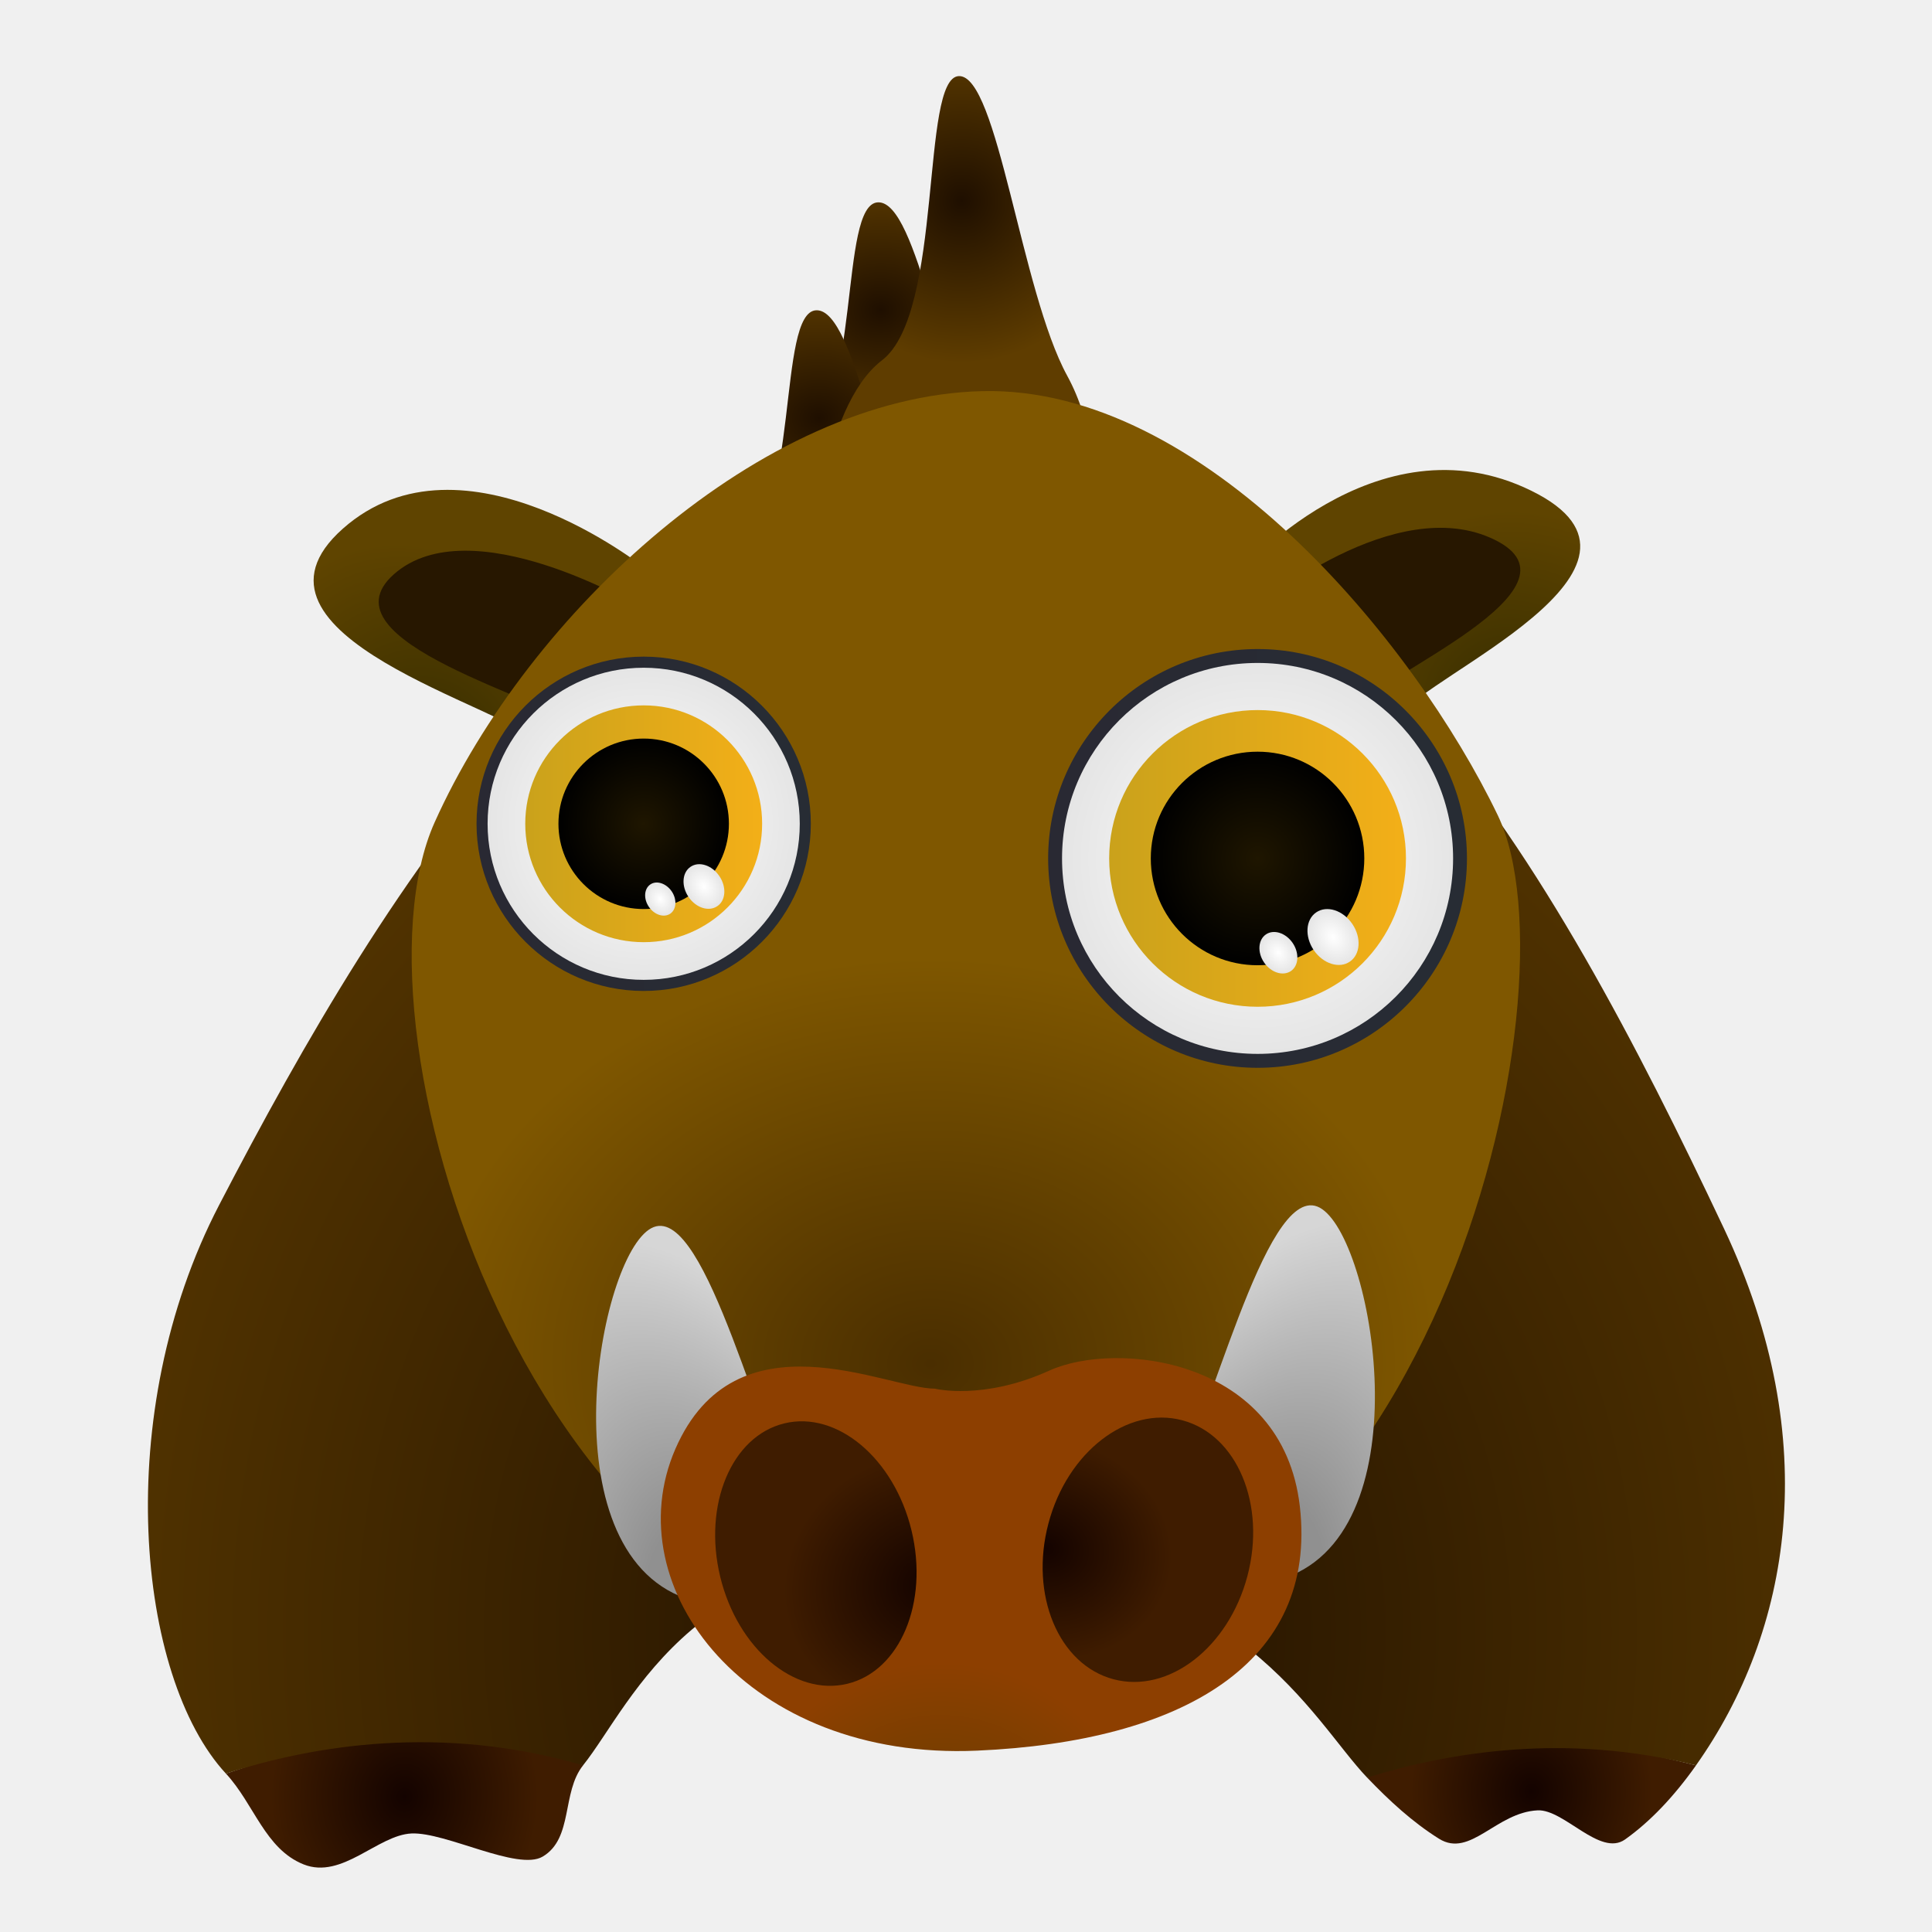
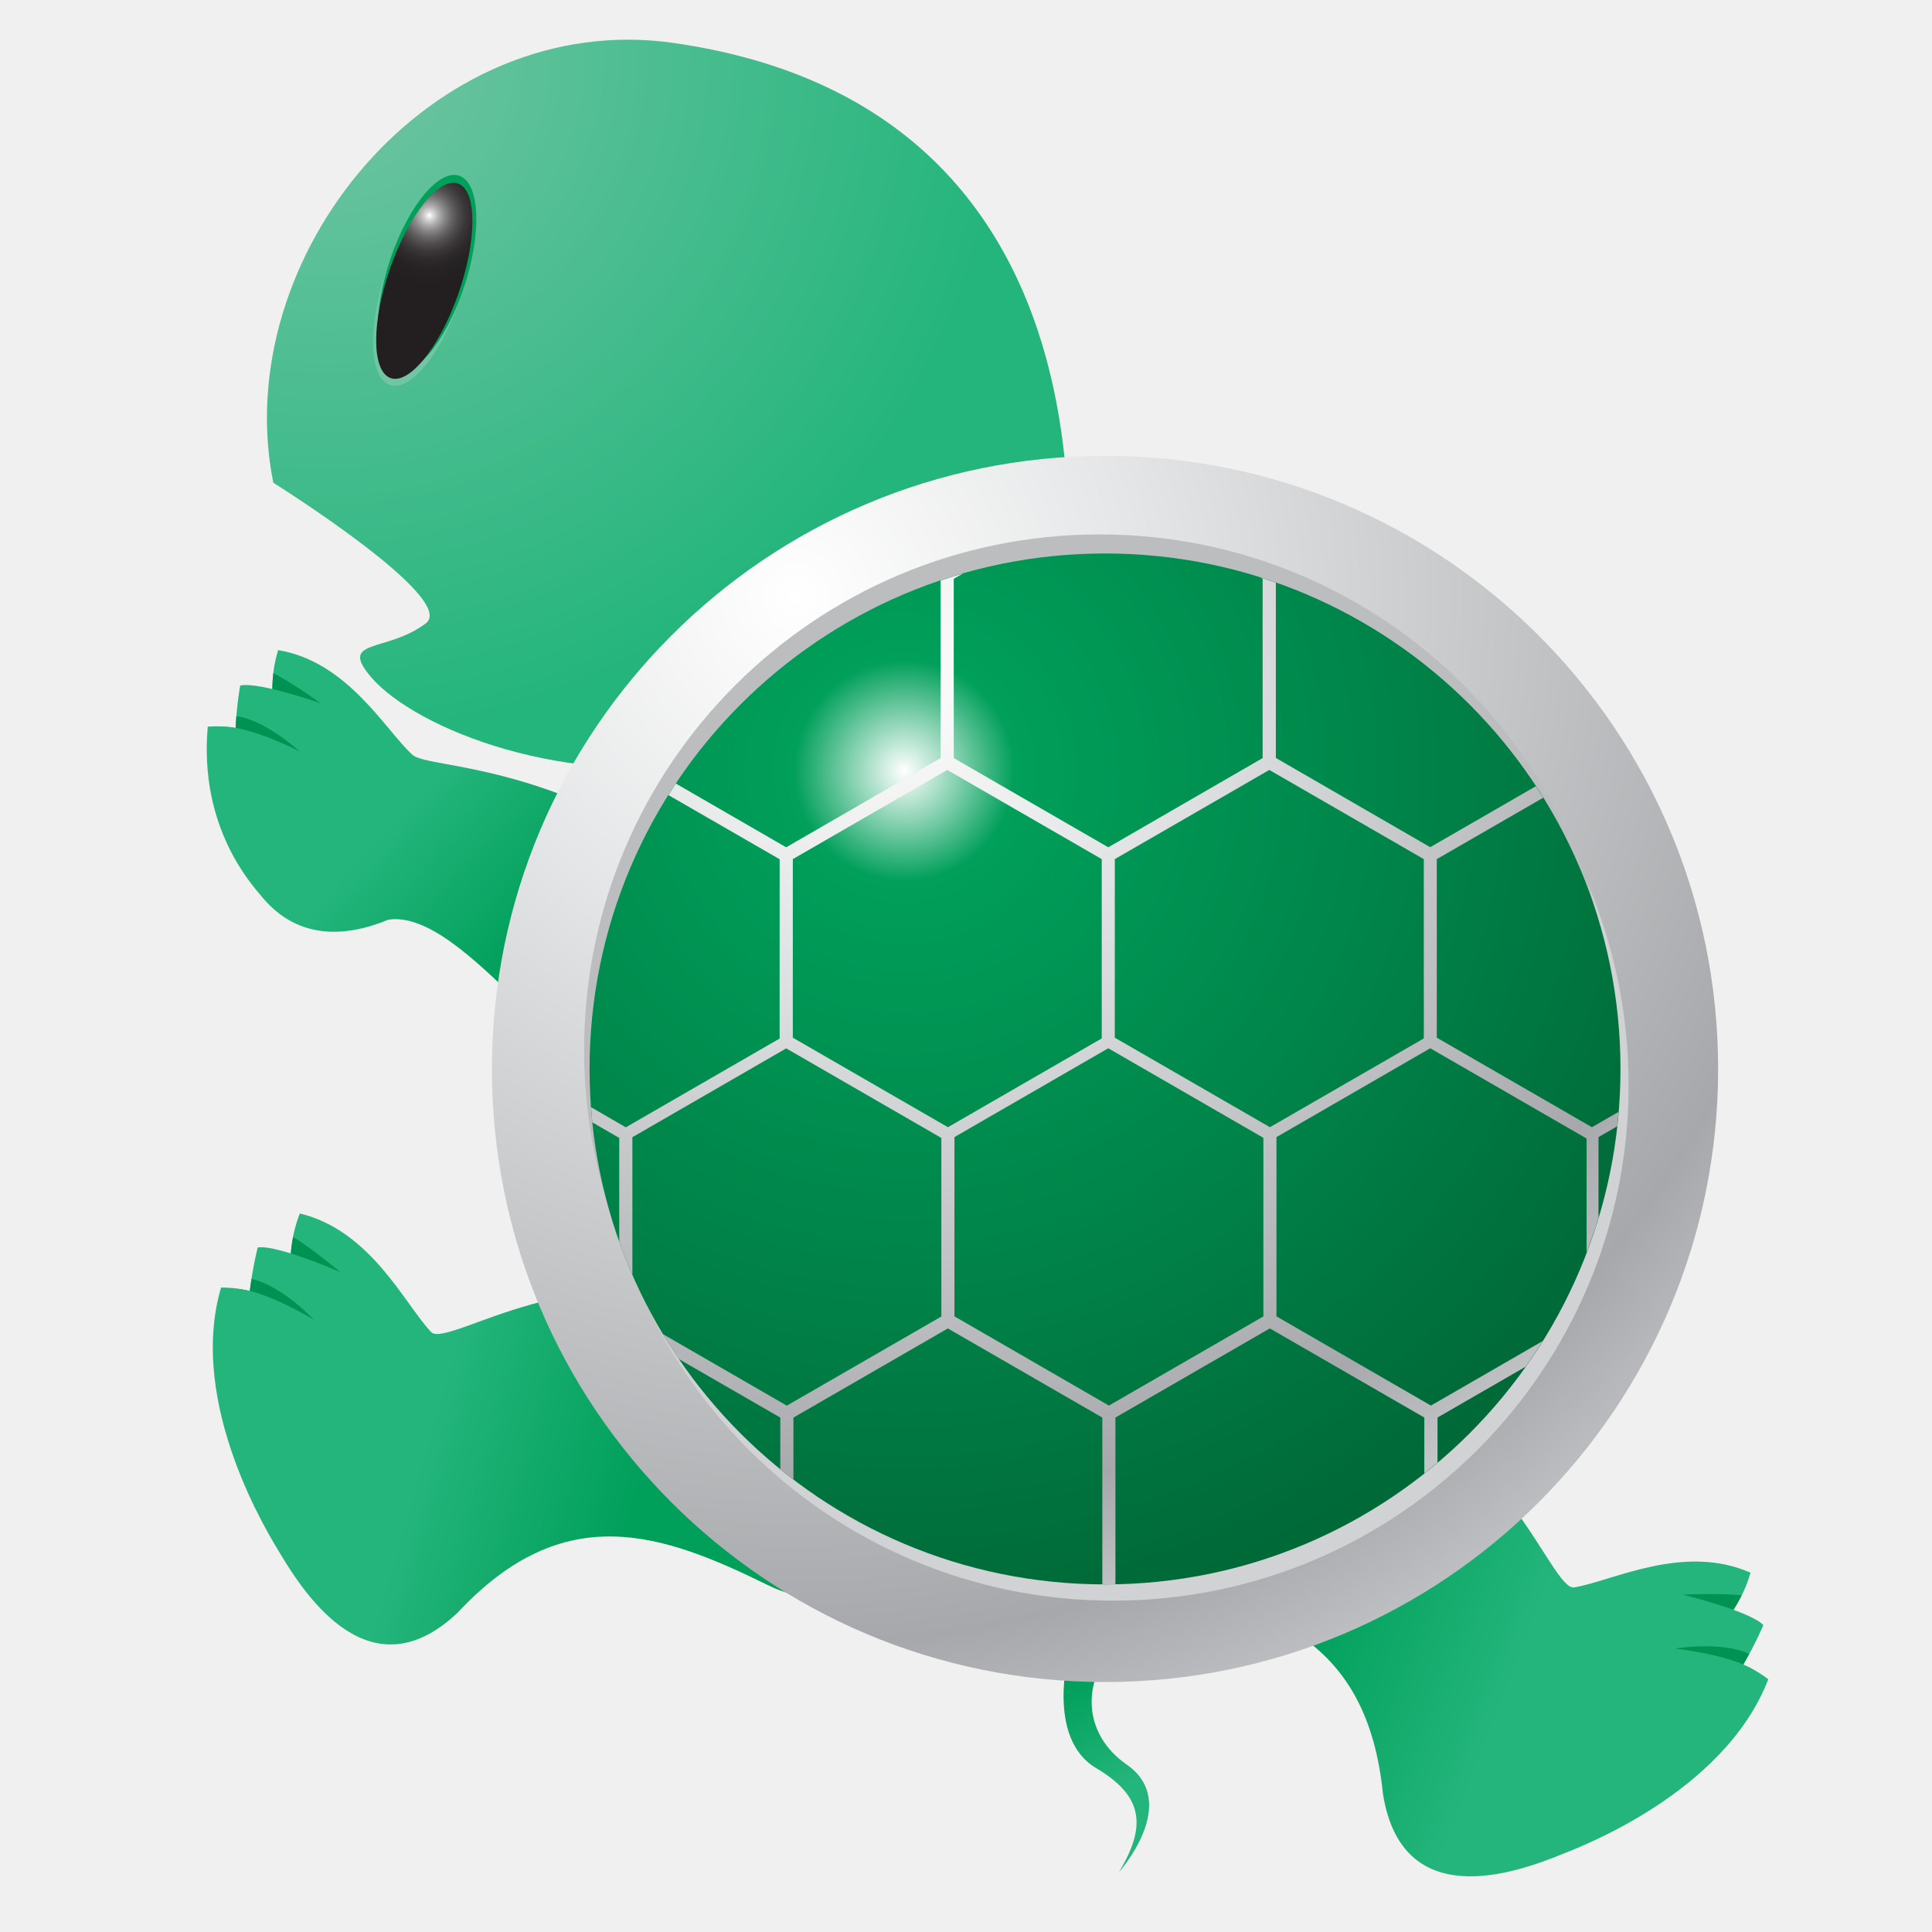
- <svg xmlns="http://www.w3.org/2000/svg" version="1.1" id="图层_1" x="0px" y="0px" width="100px" height="100px" viewBox="0 0 100 100" enable-background="new 0 0 100 100" xml:space="preserve">
+ <svg xmlns="http://www.w3.org/2000/svg" version="1.1" id="图层_1" x="0px" y="0px" width="50px" height="50px" viewBox="0 0 50 50" enable-background="new 0 0 50 50" xml:space="preserve">
  <g>
+     <linearGradient id="SVGID_1_" gradientUnits="userSpaceOnUse" x1="18.74" y1="-88.102" x2="17.249" y2="-90.813" gradientTransform="matrix(1 0 0 1 10.3892 134.3257)">
+       <stop offset="0" style="stop-color:#24B57C" />
+       <stop offset="1" style="stop-color:#009F5A" />
+     </linearGradient>
+     <path fill="url(#SVGID_1_)" d="M27.67,42.728c0,0-0.618,2.253,0.698,3.03c1.199,0.712,1.327,1.476,0.59,2.692   c0,0,1.613-1.798,0.205-2.78c-1.199-0.837-1.005-2.114-0.597-2.656C28.973,42.473,27.67,42.728,27.67,42.728z" />
+     <radialGradient id="SVGID_2_" cx="-1.929" cy="-132.961" r="17.689" gradientTransform="matrix(1 0 0 1 10.3892 134.3257)" gradientUnits="userSpaceOnUse">
+       <stop offset="0" style="stop-color:#72C5A4" />
+       <stop offset="1" style="stop-color:#24B57C" />
+     </radialGradient>
+     <path fill="url(#SVGID_2_)" d="M17.451,1.114C11.15,0.202,5.902,6.64,7.073,12.493c0,0,4.786,2.997,3.949,3.637   c-1.007,0.77-2.292,0.383-1.407,1.407c1.139,1.316,5.088,2.935,9.223,2.12c7.863-1.551,8.387-1.398,8.387-1.398   S30.786,3.041,17.451,1.114z" />
    <g>
-       <radialGradient id="SVGID_1_" cx="79.275" cy="86.277" r="6.25" gradientTransform="matrix(1 0 0 1.1273 0 -4.5265)" gradientUnits="userSpaceOnUse">
-         <stop offset="0" style="stop-color:#140300" />
-         <stop offset="1" style="stop-color:#3F1C00" />
-       </radialGradient>
-       <path fill="url(#SVGID_1_)" d="M70.764,92.008c1.124,1.175,2.343,2.305,3.718,3.164c1.62,1.013,2.952-1.364,5.106-1.469    c1.371-0.063,3.23,2.422,4.525,1.507c1.296-0.92,2.533-2.222,3.673-3.835C81.079,89.683,75.597,89.313,70.764,92.008z" />
-       <radialGradient id="SVGID_2_" cx="20.937" cy="86.517" r="6.927" gradientTransform="matrix(1 0 0 1.1273 0 -4.5265)" gradientUnits="userSpaceOnUse">
-         <stop offset="0" style="stop-color:#140300" />
-         <stop offset="1" style="stop-color:#3F1C00" />
-       </radialGradient>
-       <path fill="url(#SVGID_2_)" d="M11.695,91.802c1.466,1.584,2.02,3.897,4.017,4.698c1.995,0.797,3.833-1.519,5.588-1.6    c1.772-0.08,5.502,1.959,6.787,1.198c1.595-0.941,0.974-3.321,2.093-4.724C22.897,87.315,16.191,90.343,11.695,91.802z" />
-       <radialGradient id="SVGID_3_" cx="51.625" cy="78.927" r="59.686" gradientTransform="matrix(1 0 0 1.1273 0 -4.5265)" gradientUnits="userSpaceOnUse">
-         <stop offset="0" style="stop-color:#1F0F00" />
-         <stop offset="1" style="stop-color:#5F3D00" />
-       </radialGradient>
-       <path fill="url(#SVGID_3_)" d="M89.239,63.603c-9.061-19.2-19.932-38.288-38.408-38.106C32.354,25.68,20.036,45.63,11.339,62.378    c-5.604,10.793-4.266,24.431,0.355,29.424c4.496-1.459,11.148-2.578,18.484-0.427c2.582-3.229,5.798-11.842,19.928-11.025    c14.13,0.815,17.792,8.659,20.656,11.658c4.262-1.326,10.315-2.325,17.022-0.633C92.685,84.452,94.428,74.604,89.239,63.603z" />
-     </g>
-     <radialGradient id="SVGID_4_" cx="93.255" cy="16.045" r="7.225" gradientTransform="matrix(1.1915 0 0 1 -65.5282 0)" gradientUnits="userSpaceOnUse">
-       <stop offset="0" style="stop-color:#1F0F00" />
-       <stop offset="1" style="stop-color:#5F3D00" />
-     </radialGradient>
-     <path fill="url(#SVGID_4_)" d="M37.657,32.161c0,0,0.411-6.884,3.705-9.006c3.294-2.119,2.026-12.629,4.089-12.682   c2.063-0.055,3.294,9.586,5.756,13.371c2.771,4.265,1.217,10.383-4.115,10.039C41.759,33.539,37.657,32.161,37.657,32.161z" />
-     <radialGradient id="SVGID_5_" cx="90.575" cy="21.633" r="7.225" gradientTransform="matrix(1.1915 0 0 1 -65.5282 0)" gradientUnits="userSpaceOnUse">
-       <stop offset="0" style="stop-color:#1F0F00" />
-       <stop offset="1" style="stop-color:#5F3D00" />
-     </radialGradient>
-     <path fill="url(#SVGID_5_)" d="M34.463,37.752c0,0,0.411-6.887,3.704-9.006c3.296-2.121,2.026-12.63,4.089-12.686   c2.063-0.054,3.294,9.585,5.757,13.375c2.771,4.262,1.217,10.382-4.115,10.038C38.565,39.127,34.463,37.752,34.463,37.752z" />
-     <radialGradient id="SVGID_6_" cx="49.765" cy="10.4" r="8.378" gradientUnits="userSpaceOnUse">
-       <stop offset="0" style="stop-color:#1F0F00" />
-       <stop offset="1" style="stop-color:#5F3D00" />
-     </radialGradient>
-     <path fill="url(#SVGID_6_)" d="M42.048,29.091c0,0,0.399-7.985,3.606-10.444c3.206-2.457,1.971-14.646,3.979-14.708   c2.009-0.063,3.208,11.117,5.604,15.507c2.698,4.945,1.183,12.041-4.006,11.642C46.041,30.688,42.048,29.091,42.048,29.091z" />
-     <g>
-       <radialGradient id="SVGID_7_" cx="-1070.316" cy="-421.436" r="11.373" gradientTransform="matrix(-0.8202 -0.3124 -0.3198 0.8395 -934.5522 56.0193)" gradientUnits="userSpaceOnUse">
-         <stop offset="0.213" style="stop-color:#3F3200" />
-         <stop offset="1" style="stop-color:#5F4400" />
-       </radialGradient>
-       <path fill="url(#SVGID_7_)" d="M64.09,29.737c0,0,7.104-8.305,15.175-4.334c8.074,3.966-5.711,9.688-6.62,11.523    C71.732,38.761,63.31,34.022,64.09,29.737z" />
-       <path fill="#271700" d="M65.094,31.433c0,0,7.117-6.018,12.265-3.497c5.144,2.524-6.224,7.148-6.905,8.576    C69.771,37.939,64.394,34.711,65.094,31.433z" />
+       <linearGradient id="SVGID_3_" gradientUnits="userSpaceOnUse" x1="0.085" y1="-113.406" x2="3.608" y2="-110.103" gradientTransform="matrix(1 0 0 1 10.3892 134.3257)">
+         <stop offset="0" style="stop-color:#24B57C" />
+         <stop offset="1" style="stop-color:#009F5A" />
+       </linearGradient>
+       <path fill="url(#SVGID_3_)" d="M18.955,23.094c-4.473-3.465-7.844-3.162-8.284-3.563C9.973,18.896,9,17.122,7.198,16.825    c-0.109,0.364-0.149,0.673-0.151,1.059c-0.237-0.099-0.401-0.063-0.742-0.052c-0.083,0.21-0.116,0.755-0.14,1.038    c-0.187-0.067-0.491-0.085-0.788-0.064c-0.233,2.62,1.148,4.095,1.404,4.407c0.477,0.577,1.456,1.338,3.268,0.589    c1.974-0.3,4.782,4.405,7.501,5.503C21.051,30.716,20.648,24.406,18.955,23.094z" />
+       <path fill="#009252" d="M8.05,18.79l0.258,0.071l0.122-0.564c0,0-0.736-0.553-1.354-0.877c-0.019,0.147-0.027,0.299-0.028,0.464    c-0.237-0.099-0.401-0.063-0.742-0.052c-0.083,0.21-0.116,0.755-0.14,1.038c-0.064-0.022-0.147-0.037-0.234-0.05    c-0.081,0.42-0.117,0.852-0.047,1.208c0.214,1.069,1.236,0.7,1.236,0.7L8.05,18.79z" />
+       <path fill="#24B57C" d="M8.535,18.284c0,0-1.797-0.656-2.319-0.542c0,0-0.347,1.892,0.099,2.888    c0.445,0.997,1.359,0.41,1.359,0.41l0.478-2.097l0.269,0.013L8.535,18.284z" />
+       <path fill="#009252" d="M7.021,19.988l0.229-0.205l0.596-0.253c0,0-0.917-0.884-1.728-0.995c-0.052,0.636-0.062,1.514,0.197,2.095    c0.095,0.212,0.21,0.347,0.334,0.437L7.021,19.988z" />
+       <path fill="#24B57C" d="M8.169,19.655c0,0-1.839-1.014-2.593-0.824c0,0,0.027,1.156,0.473,2.151    c0.444,0.997,1.759,0.55,1.759,0.55l-0.524-1.554L8.023,19.8L8.169,19.655z" />
    </g>
    <g>
-       <radialGradient id="SVGID_8_" cx="-1451.904" cy="-734.276" r="11.373" gradientTransform="matrix(0.6624 -0.4641 0.5833 0.8323 1412.67 -23.7272)" gradientUnits="userSpaceOnUse">
-         <stop offset="0.213" style="stop-color:#3F3200" />
-         <stop offset="1" style="stop-color:#5F4400" />
-       </radialGradient>
-       <path fill="url(#SVGID_8_)" d="M33.425,29.439c0,0-9.46-7.588-15.677-2.077c-6.218,5.51,8.62,9.276,10.095,11.06    C29.317,40.206,35.604,33.828,33.425,29.439z" />
-       <path fill="#271700" d="M33.058,31.391c0,0-8.702-5.172-12.668-1.67c-3.964,3.505,8.246,6.514,9.365,7.905    C30.877,39.02,34.82,34.732,33.058,31.391z" />
-     </g>
-     <radialGradient id="SVGID_9_" cx="-534.493" cy="108.709" r="26.272" gradientTransform="matrix(-1 0 0 -0.8013 -486.3389 157.6871)" gradientUnits="userSpaceOnUse">
-       <stop offset="0" style="stop-color:#4A2E00" />
-       <stop offset="1" style="stop-color:#7F5700" />
-     </radialGradient>
-     <path fill="url(#SVGID_9_)" d="M50.953,86.282C74.14,85.7,81.872,51.236,77.527,42.205c-4.343-9.035-15.249-22.232-26.684-21.96   c-11.435,0.272-23.493,11.503-28.347,22.321C17.643,53.383,27.766,86.862,50.953,86.282z" />
-     <g>
-       <g>
-         <path fill="#FFFFFF" d="M65.095,34.476c5.485,0,9.948,4.471,9.948,9.954c0,5.49-4.463,9.956-9.948,9.956     c-5.491,0-9.955-4.466-9.955-9.956C55.14,38.947,59.604,34.476,65.095,34.476z" />
-         <linearGradient id="SVGID_10_" gradientUnits="userSpaceOnUse" x1="-18.51" y1="44.432" x2="3.167" y2="44.432" gradientTransform="matrix(-1 0 0 1 57.4189 0)">
-           <stop offset="0" style="stop-color:#272C34" />
-           <stop offset="1" style="stop-color:#292933" />
-         </linearGradient>
-         <path fill="url(#SVGID_10_)" d="M54.252,44.43c0,5.977,4.862,10.84,10.843,10.84c5.973,0,10.834-4.863,10.834-10.84     c0-5.975-4.861-10.836-10.834-10.836C59.114,33.594,54.252,38.455,54.252,44.43z M55.14,44.43c0-5.483,4.464-9.954,9.955-9.954     c5.485,0,9.948,4.471,9.948,9.954c0,5.49-4.463,9.956-9.948,9.956C59.604,54.386,55.14,49.92,55.14,44.43z" />
-       </g>
-       <radialGradient id="SVGID_11_" cx="-7.672" cy="44.432" r="10.119" gradientTransform="matrix(-1 0 0 1 57.4189 0)" gradientUnits="userSpaceOnUse">
-         <stop offset="0" style="stop-color:#FFFFFF" />
-         <stop offset="1" style="stop-color:#E5E5E5" />
-       </radialGradient>
-       <path fill="url(#SVGID_11_)" d="M54.971,44.43c0,5.593,4.531,10.119,10.124,10.119c5.586,0,10.117-4.525,10.117-10.119    c0-5.589-4.531-10.116-10.117-10.116C59.502,34.314,54.971,38.841,54.971,44.43z" />
-       <linearGradient id="SVGID_12_" gradientUnits="userSpaceOnUse" x1="-15.352" y1="44.432" x2="0.008" y2="44.432" gradientTransform="matrix(-1 0 0 1 57.4189 0)">
-         <stop offset="0" style="stop-color:#F3AF18" />
-         <stop offset="1" style="stop-color:#CAA21B" />
+       <linearGradient id="SVGID_4_" gradientUnits="userSpaceOnUse" x1="-4.257" y1="105.738" x2="-6.977" y2="101.362" gradientTransform="matrix(0.2041 1.0904 1.0904 -0.2041 -75.2577 69.7205)">
+         <stop offset="0" style="stop-color:#24B57C" />
+         <stop offset="1" style="stop-color:#009F5A" />
      </linearGradient>
-       <path fill="url(#SVGID_12_)" d="M57.411,44.43c0,4.244,3.44,7.68,7.684,7.68c4.238,0,7.677-3.437,7.677-7.68    c0-4.238-3.438-7.677-7.677-7.677C60.852,36.753,57.411,40.192,57.411,44.43z" />
-       <radialGradient id="SVGID_13_" cx="-7.672" cy="44.434" r="5.526" gradientTransform="matrix(-1 0 0 1 57.4189 0)" gradientUnits="userSpaceOnUse">
-         <stop offset="0" style="stop-color:#1F1600" />
-         <stop offset="1" style="stop-color:#000000" />
-       </radialGradient>
-       <path fill="url(#SVGID_13_)" d="M59.565,44.43c0,3.054,2.474,5.531,5.529,5.531c3.048,0,5.522-2.477,5.522-5.531    c0-3.052-2.475-5.523-5.522-5.523C62.039,38.907,59.565,41.378,59.565,44.43z" />
-       <radialGradient id="SVGID_14_" cx="-231.767" cy="-103.29" r="1.545" gradientTransform="matrix(-0.6444 0.4405 0.5644 0.8255 -22.0567 235.8591)" gradientUnits="userSpaceOnUse">
-         <stop offset="0" style="stop-color:#FFFFFF" />
-         <stop offset="1" style="stop-color:#E5E5E5" />
-       </radialGradient>
-       <path fill="url(#SVGID_14_)" d="M68.001,49.182c0.483,0.705,1.32,0.971,1.867,0.592c0.551-0.375,0.606-1.248,0.126-1.954    c-0.482-0.706-1.317-0.974-1.868-0.595C67.574,47.599,67.522,48.478,68.001,49.182z" />
-       <radialGradient id="SVGID_15_" cx="-177.961" cy="-272.6" r="1.547" gradientTransform="matrix(-0.478 0.3268 0.4186 0.6124 95.2145 274.4133)" gradientUnits="userSpaceOnUse">
-         <stop offset="0" style="stop-color:#FFFFFF" />
-         <stop offset="1" style="stop-color:#E5E5E5" />
-       </radialGradient>
-       <path fill="url(#SVGID_15_)" d="M65.429,49.819c0.358,0.525,0.978,0.721,1.39,0.442c0.406-0.279,0.444-0.93,0.091-1.451    c-0.36-0.526-0.98-0.724-1.387-0.444C65.117,48.644,65.071,49.295,65.429,49.819z" />
+       <path fill="url(#SVGID_4_)" d="M35.137,36.402c3.731,0.427,4.99,4.777,5.603,4.679c0.968-0.155,2.825-1.148,4.563-0.38    c-0.109,0.377-0.251,0.668-0.47,1.007c0.263,0.048,0.385,0.171,0.676,0.375c-0.046,0.233-0.329,0.723-0.47,0.985    c0.2,0.048,0.478,0.203,0.724,0.391c-1.139,2.968-4.974,4.382-5.358,4.536c-1.251,0.508-4.126,1.495-4.614-1.568    c-0.404-4.017-2.962-4.827-5.954-5.418C25.982,40.247,32.921,36.148,35.137,36.402z" />
+       <path fill="#009252" d="M43.444,41.926l-0.266-0.087l0.215-0.56c0,0,0.954-0.062,1.679,0.008c-0.068,0.139-0.147,0.275-0.24,0.421    c0.263,0.048,0.385,0.171,0.676,0.375c-0.046,0.233-0.329,0.723-0.47,0.985c0.069,0.016,0.15,0.049,0.231,0.09    c-0.166,0.408-0.38,0.807-0.645,1.075c-0.796,0.812-1.475-0.093-1.475-0.093L43.444,41.926z" />
+       <path fill="#24B57C" d="M43.308,41.21c0,0,1.938,0.45,2.328,0.846c0,0-0.771,1.846-1.729,2.46    c-0.955,0.614-1.417-0.418-1.417-0.418l0.776-2.097l-0.239-0.14L43.308,41.21z" />
+       <path fill="#009252" d="M43.658,43.553l-0.085-0.308L43.2,42.688c0,0,1.301-0.249,2.069,0.116    c-0.316,0.583-0.808,1.354-1.362,1.712c-0.204,0.131-0.383,0.182-0.54,0.191L43.658,43.553z" />
+       <path fill="#24B57C" d="M42.847,42.61c0,0,2.177,0.165,2.728,0.76c0,0-1.414,2.073-2.368,2.688    c-0.955,0.614-0.548-0.562-0.548-0.562l0.776-2.1l-0.541-0.576L42.847,42.61z" />
    </g>
    <g>
-       <g>
-         <path fill="#FFFFFF" d="M33.318,34.69c4.377,0,7.945,3.568,7.945,7.947c0,4.382-3.568,7.948-7.945,7.948     c-4.382,0-7.946-3.565-7.946-7.948C25.372,38.259,28.936,34.69,33.318,34.69z" />
-         <linearGradient id="SVGID_16_" gradientUnits="userSpaceOnUse" x1="15.451" y1="42.64" x2="32.754" y2="42.64" gradientTransform="matrix(-1 0 0 1 57.4189 0)">
-           <stop offset="0" style="stop-color:#272C34" />
-           <stop offset="1" style="stop-color:#292933" />
-         </linearGradient>
-         <path fill="url(#SVGID_16_)" d="M24.665,42.637c0,4.77,3.879,8.655,8.654,8.655c4.771,0,8.649-3.885,8.649-8.655     c0-4.77-3.879-8.65-8.649-8.65C28.544,33.987,24.665,37.867,24.665,42.637z M25.372,42.637c0-4.378,3.564-7.947,7.946-7.947     c4.377,0,7.945,3.568,7.945,7.947c0,4.382-3.568,7.948-7.945,7.948C28.936,50.585,25.372,47.02,25.372,42.637z" />
-       </g>
-       <radialGradient id="SVGID_17_" cx="24.102" cy="42.64" r="8.078" gradientTransform="matrix(-1 0 0 1 57.4189 0)" gradientUnits="userSpaceOnUse">
-         <stop offset="0" style="stop-color:#FFFFFF" />
-         <stop offset="1" style="stop-color:#E5E5E5" />
-       </radialGradient>
-       <path fill="url(#SVGID_17_)" d="M25.238,42.637c0,4.464,3.618,8.08,8.08,8.08c4.458,0,8.078-3.615,8.078-8.08    c0-4.46-3.621-8.075-8.078-8.075C28.856,34.562,25.238,38.177,25.238,42.637z" />
-       <linearGradient id="SVGID_18_" gradientUnits="userSpaceOnUse" x1="17.971" y1="42.639" x2="30.232" y2="42.639" gradientTransform="matrix(-1 0 0 1 57.4189 0)">
-         <stop offset="0" style="stop-color:#F3AF18" />
-         <stop offset="1" style="stop-color:#CAA21B" />
+       <linearGradient id="SVGID_5_" gradientUnits="userSpaceOnUse" x1="9.393" y1="142.972" x2="6.672" y2="138.596" gradientTransform="matrix(-0.8232 0.7436 -0.7436 -0.8232 125.0151 148.0647)">
+         <stop offset="0" style="stop-color:#24B57C" />
+         <stop offset="1" style="stop-color:#009F5A" />
      </linearGradient>
-       <path fill="url(#SVGID_18_)" d="M27.187,42.637c0,3.39,2.745,6.13,6.132,6.13c3.384,0,6.129-2.74,6.129-6.13    c0-3.382-2.745-6.127-6.129-6.127C29.932,36.51,27.187,39.255,27.187,42.637z" />
-       <radialGradient id="SVGID_19_" cx="24.102" cy="42.64" r="4.412" gradientTransform="matrix(-1 0 0 1 57.4189 0)" gradientUnits="userSpaceOnUse">
-         <stop offset="0" style="stop-color:#1F1600" />
-         <stop offset="1" style="stop-color:#000000" />
-       </radialGradient>
-       <path fill="url(#SVGID_19_)" d="M28.905,42.637c0,2.438,1.977,4.415,4.413,4.415c2.434,0,4.41-1.976,4.41-4.415    c0-2.437-1.976-4.409-4.41-4.409C30.882,38.229,28.905,40.2,28.905,42.637z" />
-       <radialGradient id="SVGID_20_" cx="-199.221" cy="-123.825" r="1.233" gradientTransform="matrix(-0.6444 0.4405 0.5644 0.8255 -22.0567 235.8591)" gradientUnits="userSpaceOnUse">
-         <stop offset="0" style="stop-color:#FFFFFF" />
-         <stop offset="1" style="stop-color:#E5E5E5" />
-       </radialGradient>
-       <path fill="url(#SVGID_20_)" d="M35.64,46.429c0.383,0.565,1.053,0.776,1.49,0.472c0.441-0.296,0.485-0.996,0.101-1.559    c-0.384-0.564-1.053-0.777-1.492-0.474C35.3,45.167,35.257,45.868,35.64,46.429z" />
-       <radialGradient id="SVGID_21_" cx="-135.055" cy="-300.033" r="1.234" gradientTransform="matrix(-0.478 0.3268 0.4186 0.6124 95.2145 274.4133)" gradientUnits="userSpaceOnUse">
-         <stop offset="0" style="stop-color:#FFFFFF" />
-         <stop offset="1" style="stop-color:#E5E5E5" />
-       </radialGradient>
-       <path fill="url(#SVGID_21_)" d="M33.585,46.938c0.288,0.42,0.781,0.576,1.109,0.354c0.323-0.225,0.356-0.741,0.071-1.159    c-0.288-0.416-0.783-0.577-1.106-0.353C33.335,46.002,33.301,46.521,33.585,46.938z" />
+       <path fill="url(#SVGID_5_)" d="M18.449,34.148c-3.227-1.923-6.864,0.773-7.292,0.324c-0.677-0.709-1.552-2.625-3.399-3.068    c-0.14,0.369-0.205,0.688-0.237,1.089c-0.237-0.121-0.41-0.098-0.765-0.11c-0.104,0.209-0.177,0.771-0.223,1.064    c-0.188-0.081-0.503-0.126-0.812-0.126c-0.895,3.051,1.299,6.497,1.513,6.858c0.689,1.159,2.375,3.688,4.62,1.546    c2.756-2.948,5.282-2.046,8.021-0.701C23.4,42.753,20.364,35.291,18.449,34.148z" />
+       <path fill="#009252" d="M8.494,33.505L8.757,33.6l0.169-0.575c0,0-0.723-0.631-1.34-1.013c-0.03,0.151-0.051,0.31-0.065,0.481    c-0.237-0.121-0.41-0.098-0.765-0.11c-0.104,0.209-0.177,0.771-0.223,1.064c-0.065-0.026-0.15-0.049-0.24-0.067    c-0.114,0.428-0.186,0.874-0.138,1.248c0.141,1.128,1.229,0.818,1.229,0.818L8.494,33.505z" />
+       <path fill="#24B57C" d="M9.036,33.021c0,0-1.815-0.816-2.366-0.738c0,0-0.502,1.937-0.114,3.003    c0.387,1.069,1.379,0.527,1.379,0.527l0.653-2.139l0.277,0.034L9.036,33.021z" />
+       <path fill="#009252" d="M7.337,34.672l0.252-0.194l0.637-0.217c0,0-0.886-0.987-1.718-1.161c-0.102,0.654-0.179,1.565,0.047,2.186    c0.082,0.229,0.191,0.378,0.313,0.481L7.337,34.672z" />
+       <path fill="#24B57C" d="M8.554,34.412c0,0-1.832-1.188-2.63-1.049c0,0-0.132,2.508,0.255,3.574    c0.384,1.069,0.775-0.115,0.775-0.115l0.656-2.141l0.778-0.128L8.554,34.412z" />
    </g>
-     <radialGradient id="SVGID_22_" cx="762.57" cy="155.303" r="16.388" gradientTransform="matrix(-0.8974 -0.3855 0.8097 -1.8849 621.543 673.3497)" gradientUnits="userSpaceOnUse">
-       <stop offset="0.286" style="stop-color:#909090" />
-       <stop offset="0.747" style="stop-color:#D6D6D6" />
+     <radialGradient id="SVGID_6_" cx="10.204" cy="-118.876" r="31.739" gradientTransform="matrix(1 0 0 1 10.3892 134.3257)" gradientUnits="userSpaceOnUse">
+       <stop offset="0" style="stop-color:#FFFFFF" />
+       <stop offset="0.278" style="stop-color:#E5E6E7" />
+       <stop offset="0.854" style="stop-color:#A6A8AB" />
+       <stop offset="1" style="stop-color:#C5C7C9" />
    </radialGradient>
-     <path fill="url(#SVGID_22_)" d="M66.855,81.538c0,0-2.521-1.448-4.961-1.396c-2.436,0.051-3.577,0.664-1.422-2.817   c2.151-3.479,4.958-15.919,7.706-14.877C70.929,63.491,73.775,78.612,66.855,81.538z" />
-     <radialGradient id="SVGID_23_" cx="1029.35" cy="100.177" r="16.388" gradientTransform="matrix(0.8974 -0.3855 -0.8097 -1.8849 -803.5665 673.3497)" gradientUnits="userSpaceOnUse">
-       <stop offset="0.286" style="stop-color:#909090" />
-       <stop offset="0.747" style="stop-color:#D6D6D6" />
+     <circle fill="url(#SVGID_6_)" cx="28.598" cy="27.664" r="15.867" />
+     <circle fill="#D0D2D3" cx="28.808" cy="28.085" r="13.34" />
+     <circle fill="#BBBDBF" cx="28.457" cy="27.171" r="13.34" />
+     <radialGradient id="SVGID_7_" cx="13.013" cy="-114.384" r="22.203" gradientTransform="matrix(1 0 0 1 10.3892 134.3257)" gradientUnits="userSpaceOnUse">
+       <stop offset="0" style="stop-color:#FFFFFF" />
+       <stop offset="0.129" style="stop-color:#009F5A" />
+       <stop offset="1" style="stop-color:#006938" />
    </radialGradient>
-     <path fill="url(#SVGID_23_)" d="M35.163,82.603c0,0,2.521-1.447,4.961-1.396c2.435,0.051,3.578,0.665,1.423-2.817   c-2.152-3.479-4.958-15.92-7.708-14.878C31.089,64.555,28.245,79.675,35.163,82.603z" />
-     <g>
-       <radialGradient id="SVGID_24_" cx="48.673" cy="96.962" r="11.121" gradientUnits="userSpaceOnUse">
-         <stop offset="0" style="stop-color:#5F3D00" />
-         <stop offset="0.983" style="stop-color:#8D3F00" />
-       </radialGradient>
-       <path fill="url(#SVGID_24_)" d="M48.387,71.877c-2.5,0-10.308-4.061-13.431,3.123c-3.123,7.182,3.743,16.14,15.616,15.613    c10.617-0.467,17.644-4.526,16.707-12.647c-0.889-7.7-9.525-8.588-12.961-7.026C50.884,72.501,48.387,71.877,48.387,71.877z" />
-       <radialGradient id="SVGID_25_" cx="106.616" cy="281.987" r="6.849" gradientTransform="matrix(1.0707 -0.2588 0.2349 0.972 -132.32 -164.4735)" gradientUnits="userSpaceOnUse">
-         <stop offset="0" style="stop-color:#140300" />
-         <stop offset="1" style="stop-color:#3F1C00" />
-       </radialGradient>
-       <path fill="url(#SVGID_25_)" d="M47.18,79.217c0.899,3.721-0.589,7.275-3.321,7.935c-2.733,0.661-5.68-1.819-6.582-5.544    c-0.897-3.723,0.589-7.276,3.323-7.935C43.333,73.012,46.28,75.493,47.18,79.217z" />
-       <radialGradient id="SVGID_26_" cx="-54.232" cy="-105.454" r="5.69" gradientTransform="matrix(1.1137 0.2953 -0.2563 0.9666 87.5341 198.0987)" gradientUnits="userSpaceOnUse">
-         <stop offset="0" style="stop-color:#140300" />
-         <stop offset="1" style="stop-color:#3F1C00" />
-       </radialGradient>
-       <path fill="url(#SVGID_26_)" d="M64.565,81.579c-0.981,3.703-4.084,6.095-6.929,5.339c-2.843-0.754-4.352-4.365-3.369-8.066    c0.979-3.703,4.085-6.094,6.925-5.339C64.036,74.266,65.546,77.879,64.565,81.579z" />
-     </g>
+     <circle fill="url(#SVGID_7_)" cx="28.598" cy="27.664" r="13.34" />
+     <radialGradient id="SVGID_8_" cx="12.54" cy="-116.902" r="25.103" gradientTransform="matrix(1 0 0 1 10.3892 134.3257)" gradientUnits="userSpaceOnUse">
+       <stop offset="0" style="stop-color:#FFFFFF" />
+       <stop offset="0.278" style="stop-color:#E5E6E7" />
+       <stop offset="0.854" style="stop-color:#A6A8AB" />
+       <stop offset="1" style="stop-color:#C5C7C9" />
+     </radialGradient>
+     <path fill="url(#SVGID_8_)" d="M37.203,37.855v-1.17l2.282-1.316c0.153-0.219,0.3-0.439,0.44-0.663l-2.893,1.67l-3.997-2.309   v-4.639l3.979-2.299l4.047,2.336c0,0.2,0,1.706,0,2.948c0.114-0.296,0.217-0.593,0.308-0.896v-2.089l0.483-0.28   c0.014-0.124,0.023-0.248,0.035-0.372c-0.358,0.205-0.617,0.356-0.688,0.396l-4.015-2.317v-4.621l2.755-1.589   c-0.063-0.101-0.127-0.198-0.191-0.298l-2.734,1.578l-3.995-2.309V15.08c-0.134-0.048-0.268-0.093-0.403-0.137   c0.025,0.015,0.048,0.027,0.061,0.036v4.64l-3.995,2.309l-3.999-2.309v-4.639c0.044-0.025,0.127-0.073,0.236-0.137   c-0.194,0.057-0.385,0.116-0.576,0.181v4.595l-3.997,2.309l-2.856-1.65c-0.065,0.099-0.128,0.198-0.191,0.299l2.878,1.66v4.64   l-3.981,2.298l-0.898-0.52c0.01,0.132,0.018,0.263,0.03,0.391l0.698,0.404v2.687c0.105,0.29,0.219,0.576,0.34,0.857v-3.563   l3.981-2.299l4.015,2.318v4.621l-3.999,2.307l-3.208-1.852c0.131,0.218,0.27,0.433,0.413,0.646l2.626,1.515v1.337   c0.112,0.09,0.226,0.18,0.34,0.267v-1.604l3.996-2.307l3.998,2.307v4.317c0.023,0,0.045,0.003,0.068,0.003   c0.092,0,0.181-0.006,0.271-0.01v-4.311l3.996-2.307l3.998,2.307v1.445C36.977,38.041,37.091,37.948,37.203,37.855z M20.518,26.855   v-4.621l3.997-2.308l3.998,2.308v4.64l-3.981,2.298L20.518,26.855z M32.696,34.069l-3.997,2.307l-3.998-2.309v-4.639l3.981-2.299   l4.014,2.318V34.069z M28.851,26.855v-4.621l3.999-2.308l3.998,2.308v4.64l-3.982,2.298L28.851,26.855z" />
+     <path fill="#72C5A4" d="M11.865,7.82c-0.474,1.394-1.279,2.35-1.797,2.133C9.547,9.736,9.515,8.431,9.989,7.036   c0.477-1.394,1.28-2.35,1.8-2.132C12.308,5.12,12.341,6.426,11.865,7.82z" />
+     <path fill="#009F5A" d="M11.993,7.477c-0.474,1.396-1.28,2.351-1.8,2.132C9.67,9.392,9.634,8.083,10.107,6.689   c0.476-1.395,1.282-2.349,1.803-2.131C12.431,4.775,12.469,6.082,11.993,7.477z" />
+     <radialGradient id="SVGID_9_" cx="240.769" cy="114.268" r="2.163" gradientTransform="matrix(0.8501 0 0 0.8501 -193.564 -91.564)" gradientUnits="userSpaceOnUse">
+       <stop offset="0" style="stop-color:#FFFFFF" />
+       <stop offset="0.058" style="stop-color:#DAD9D9" />
+       <stop offset="0.135" style="stop-color:#AFAEAE" />
+       <stop offset="0.218" style="stop-color:#898788" />
+       <stop offset="0.307" style="stop-color:#6A6768" />
+       <stop offset="0.401" style="stop-color:#504D4D" />
+       <stop offset="0.505" style="stop-color:#3C3839" />
+       <stop offset="0.622" style="stop-color:#2E2A2B" />
+       <stop offset="0.764" style="stop-color:#252223" />
+       <stop offset="1" style="stop-color:#231F20" />
+     </radialGradient>
+     <path fill="url(#SVGID_9_)" d="M11.854,7.625c-0.49,1.386-1.278,2.351-1.76,2.154C9.61,9.58,9.618,8.296,10.107,6.91   c0.491-1.386,1.278-2.351,1.763-2.153C12.352,4.954,12.343,6.238,11.854,7.625z" />
  </g>
</svg>
